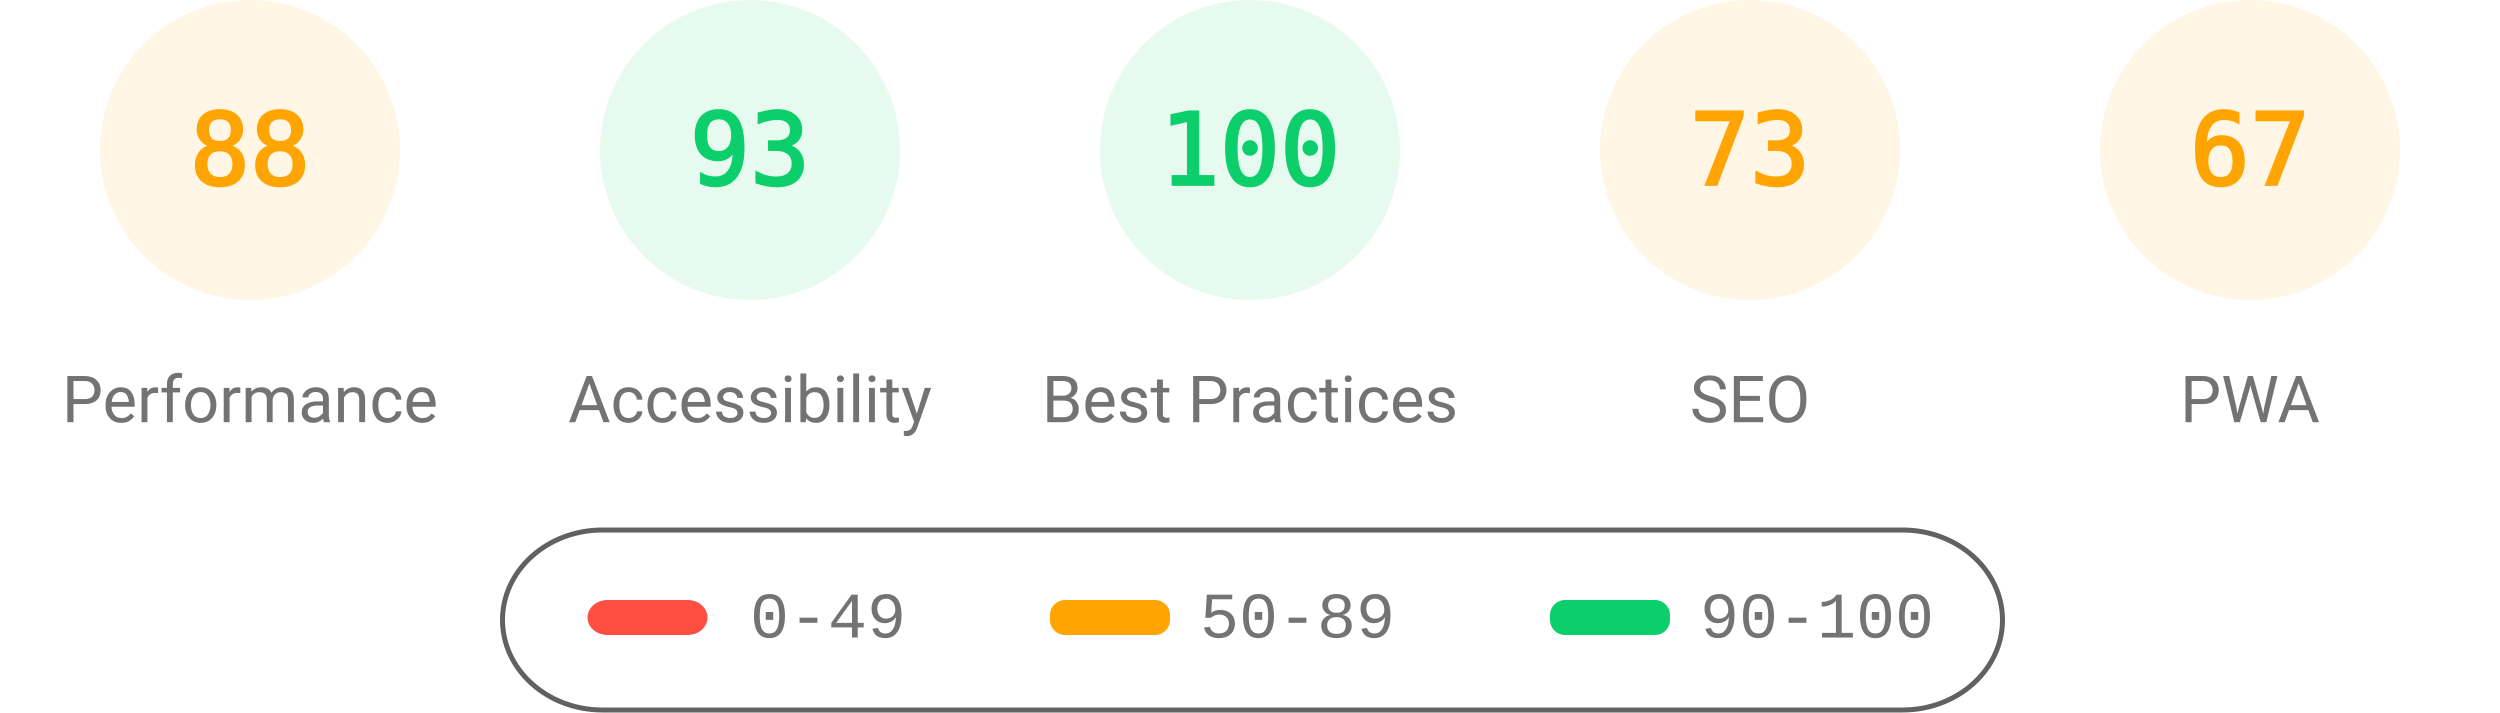
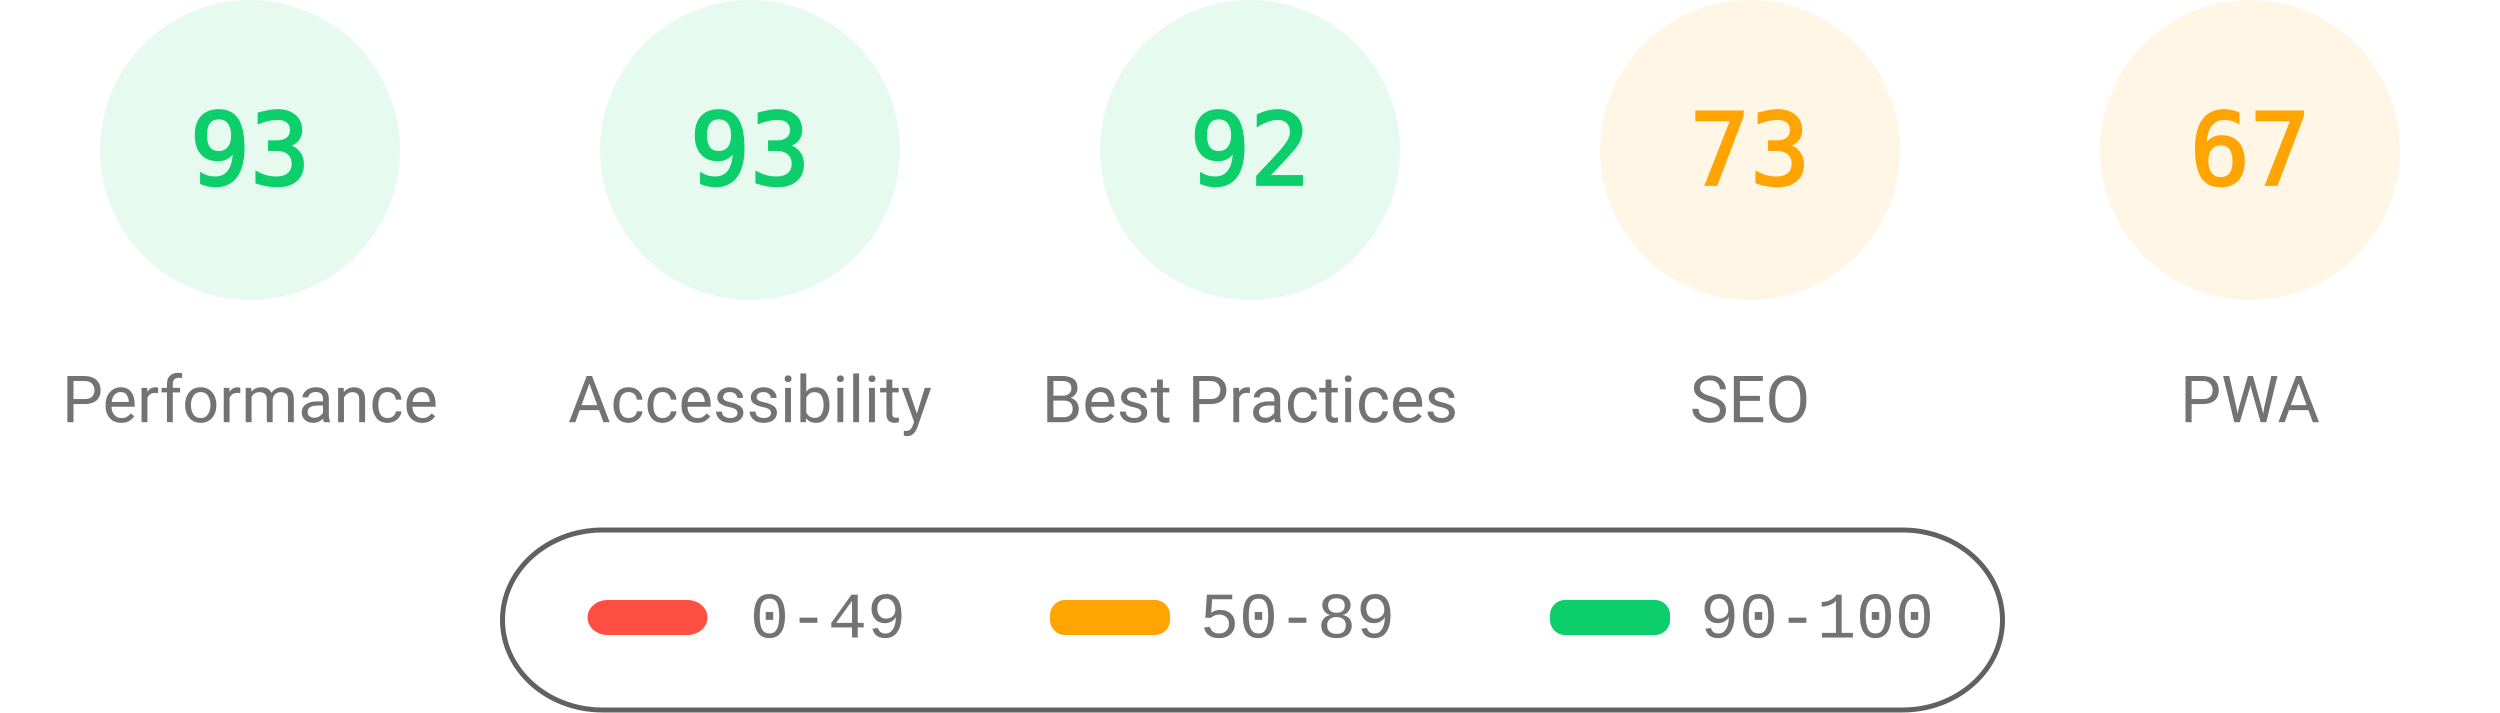
<svg xmlns="http://www.w3.org/2000/svg" fill="none" width="1000" height="285">
  <style>.gauge-base{opacity:.1}.gauge-arc{fill:none;animation-delay:250ms;stroke-linecap:round;transform:rotate(-90deg);transform-origin:100px 60px;animation:load-gauge 1s ease forwards}.guage-text{font-size:40px;font-family:monospace;text-align:center}.guage-red{color:#ff4e42;fill:#ff4e42;stroke:#ff4e42}.guage-orange{color:#ffa400;fill:#ffa400;stroke:#ffa400}.guage-green{color:#0cce6b;fill:#0cce6b;stroke:#0cce6b}.guage-undefined{color:#5c5c5c;fill:#5c5c5c;stroke:#5c5c5c}.guage-title{color:#737373;fill:#737373;stroke:none;font-size:26px;line-height:26px;font-family:Roboto,Halvetica,Arial,sans-serif}@keyframes load-gauge{from{stroke-dasharray:0 352.858}}</style>
-   <svg class="guage-div guage-perf guage-orange" viewBox="0 0 200 200" width="200" height="200">
+   <svg class="guage-div guage-perf guage-green" viewBox="0 0 200 200" width="200" height="200">
    <circle class="gauge-base" r="56" cx="100" cy="60" stroke-width="8" />
-     <circle class="gauge-arc guage-arc-1" r="56" cx="100" cy="60" stroke-width="8" style="stroke-dasharray:309.635,351.858" />
-     <text class="guage-text" x="100" y="60" alignment-baseline="central" dominant-baseline="central" text-anchor="middle">88</text>
+     <circle class="gauge-arc guage-arc-1" r="56" cx="100" cy="60" stroke-width="8" style="stroke-dasharray:327.228,351.858" />
+     <text class="guage-text" x="100" y="60" alignment-baseline="central" dominant-baseline="central" text-anchor="middle">93</text>
    <text class="guage-title" x="100" y="160" alignment-baseline="central" dominant-baseline="central" text-anchor="middle">Performance</text>
  </svg>
  <svg class="guage-div guage-acc guage-green" viewBox="0 0 200 200" width="200" height="200" x="200">
    <circle class="gauge-base" r="56" cx="100" cy="60" stroke-width="8" />
    <circle class="gauge-arc guage-arc-2" r="56" cx="100" cy="60" stroke-width="8" style="stroke-dasharray:327.228,351.858" />
    <text class="guage-text" x="100" y="60" alignment-baseline="central" dominant-baseline="central" text-anchor="middle">93</text>
    <text class="guage-title" x="100" y="160" alignment-baseline="central" dominant-baseline="central" text-anchor="middle">Accessibility</text>
  </svg>
  <svg class="guage-div guage-best guage-green" viewBox="0 0 200 200" width="200" height="200" x="400">
    <circle class="gauge-base" r="56" cx="100" cy="60" stroke-width="8" />
-     <circle class="gauge-arc guage-arc-3" r="56" cx="100" cy="60" stroke-width="8" style="stroke-dasharray:351.858,351.858" />
-     <text class="guage-text" x="100" y="60" alignment-baseline="central" dominant-baseline="central" text-anchor="middle">100</text>
+     <circle class="gauge-arc guage-arc-3" r="56" cx="100" cy="60" stroke-width="8" style="stroke-dasharray:323.709,351.858" />
+     <text class="guage-text" x="100" y="60" alignment-baseline="central" dominant-baseline="central" text-anchor="middle">92</text>
    <text class="guage-title" x="100" y="160" alignment-baseline="central" dominant-baseline="central" text-anchor="middle">Best Practices</text>
  </svg>
  <svg class="guage-div guage-seo guage-orange" viewBox="0 0 200 200" width="200" height="200" x="600">
    <circle class="gauge-base" r="56" cx="100" cy="60" stroke-width="8" />
    <circle class="gauge-arc guage-arc-4" r="56" cx="100" cy="60" stroke-width="8" style="stroke-dasharray:256.856,351.858" />
    <text class="guage-text" x="100" y="60" alignment-baseline="central" dominant-baseline="central" text-anchor="middle">73</text>
    <text class="guage-title" x="100" y="160" alignment-baseline="central" dominant-baseline="central" text-anchor="middle">SEO</text>
  </svg>
  <svg class="guage-div guage-pwa guage-orange" viewBox="0 0 200 200" width="200" height="200" x="800">
    <circle class="gauge-base" r="56" cx="100" cy="60" stroke-width="8" />
    <circle class="gauge-arc guage-arc-4" r="56" cx="100" cy="60" stroke-width="8" style="stroke-dasharray:235.745,351.858" />
    <text class="guage-text" x="100" y="60" alignment-baseline="central" dominant-baseline="central" text-anchor="middle">67</text>
    <text class="guage-title" x="100" y="160" alignment-baseline="central" dominant-baseline="central" text-anchor="middle">PWA</text>
  </svg>
  <svg width="604" height="76" x="200" y="210">
    <path fill="none" id="canvas_background" d="M-1-1h604v80H-1z" />
    <rect fill-opacity="0" stroke="#616161" stroke-width="2" rx="40" id="svg_2" height="72" width="600" y="2" x="1" fill="#000" />
    <rect stroke="#000" rx="8" id="svg_3" height="14" width="48" y="30" x="35" stroke-opacity="null" stroke-width="0" fill="#ff4e42" />
    <rect stroke="#000" rx="6" id="svg_4" height="14" width="48" y="30" x="220" stroke-opacity="null" stroke-width="0" fill="#ffa400" />
    <rect stroke="#000" rx="6" id="svg_5" height="14" width="48" y="30" x="420" stroke-opacity="null" stroke-width="0" fill="#0cce6b" />
    <text xml:space="preserve" text-anchor="start" font-family="'Courier New', Courier, monospace" font-size="26" id="svg_6" y="45" x="100" stroke-opacity="null" stroke-width="0" stroke="#000" fill="#737373">0-49</text>
    <text xml:space="preserve" text-anchor="start" font-family="'Courier New', Courier, monospace" font-size="26" id="svg_7" y="45" x="280" stroke-opacity="null" stroke-width="0" stroke="#000" fill="#737373">50-89</text>
    <text xml:space="preserve" text-anchor="start" font-family="'Courier New', Courier, monospace" font-size="26" id="svg_8" y="45" x="480" stroke-opacity="null" stroke-width="0" stroke="#000" fill="#737373">90-100</text>
  </svg>
</svg>
